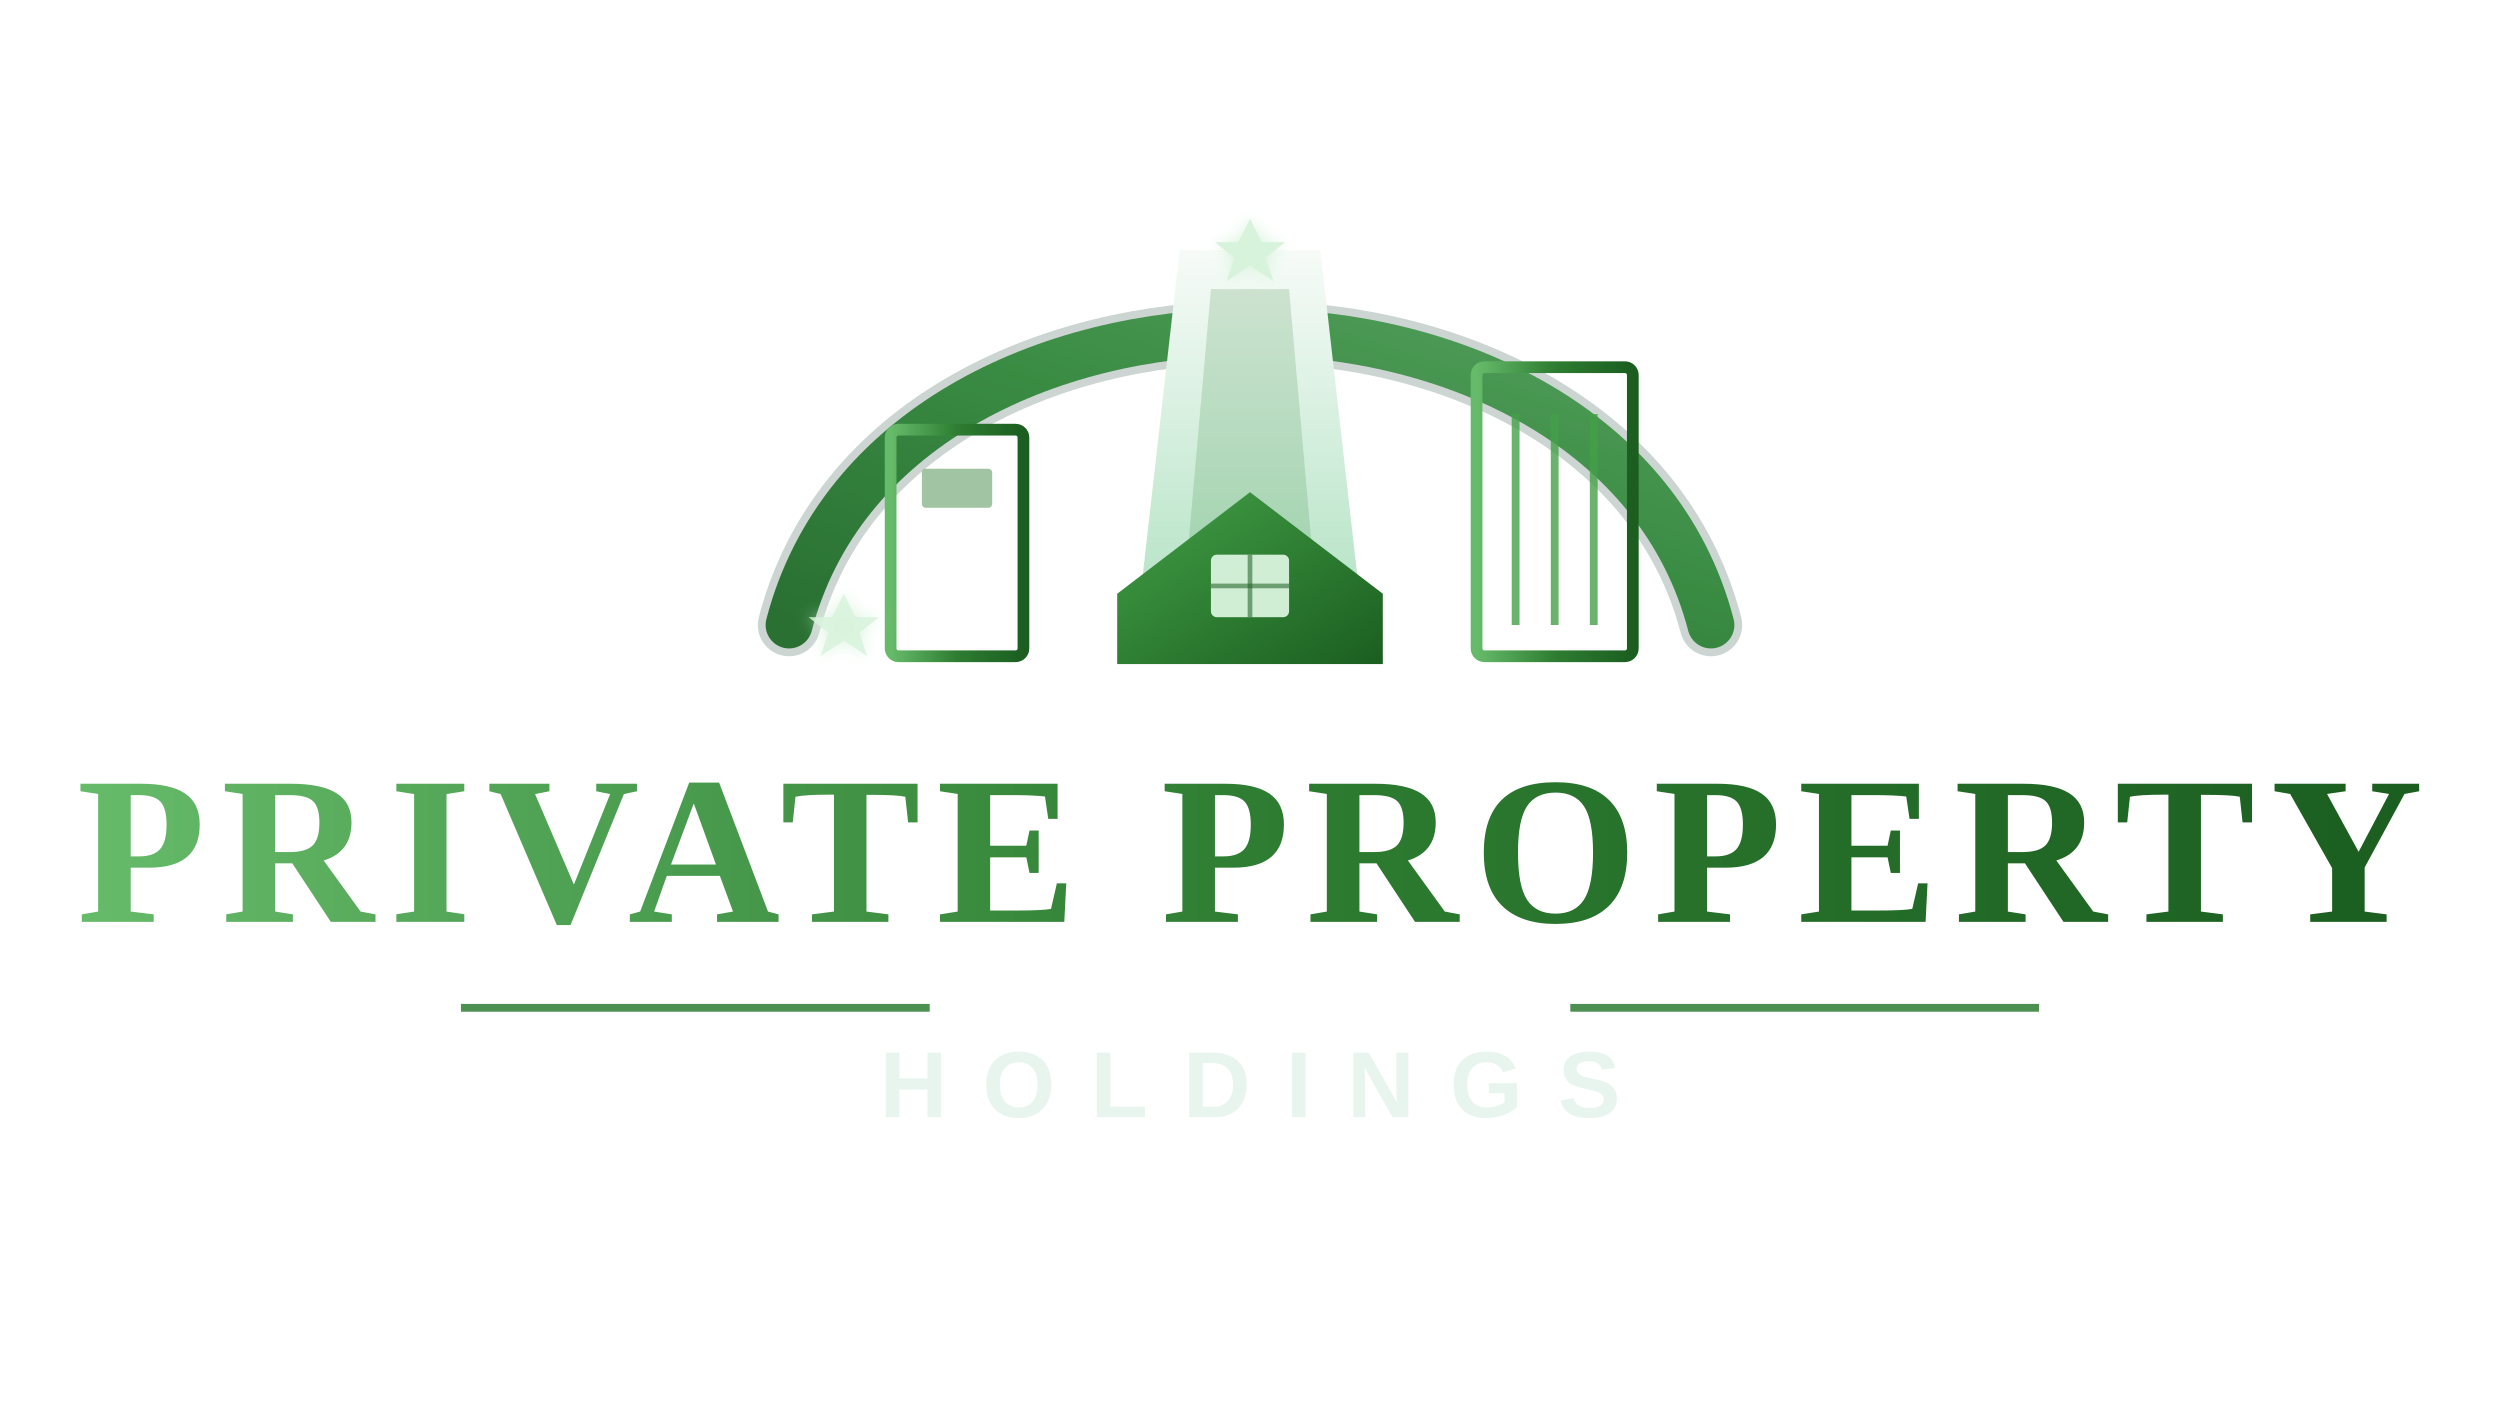
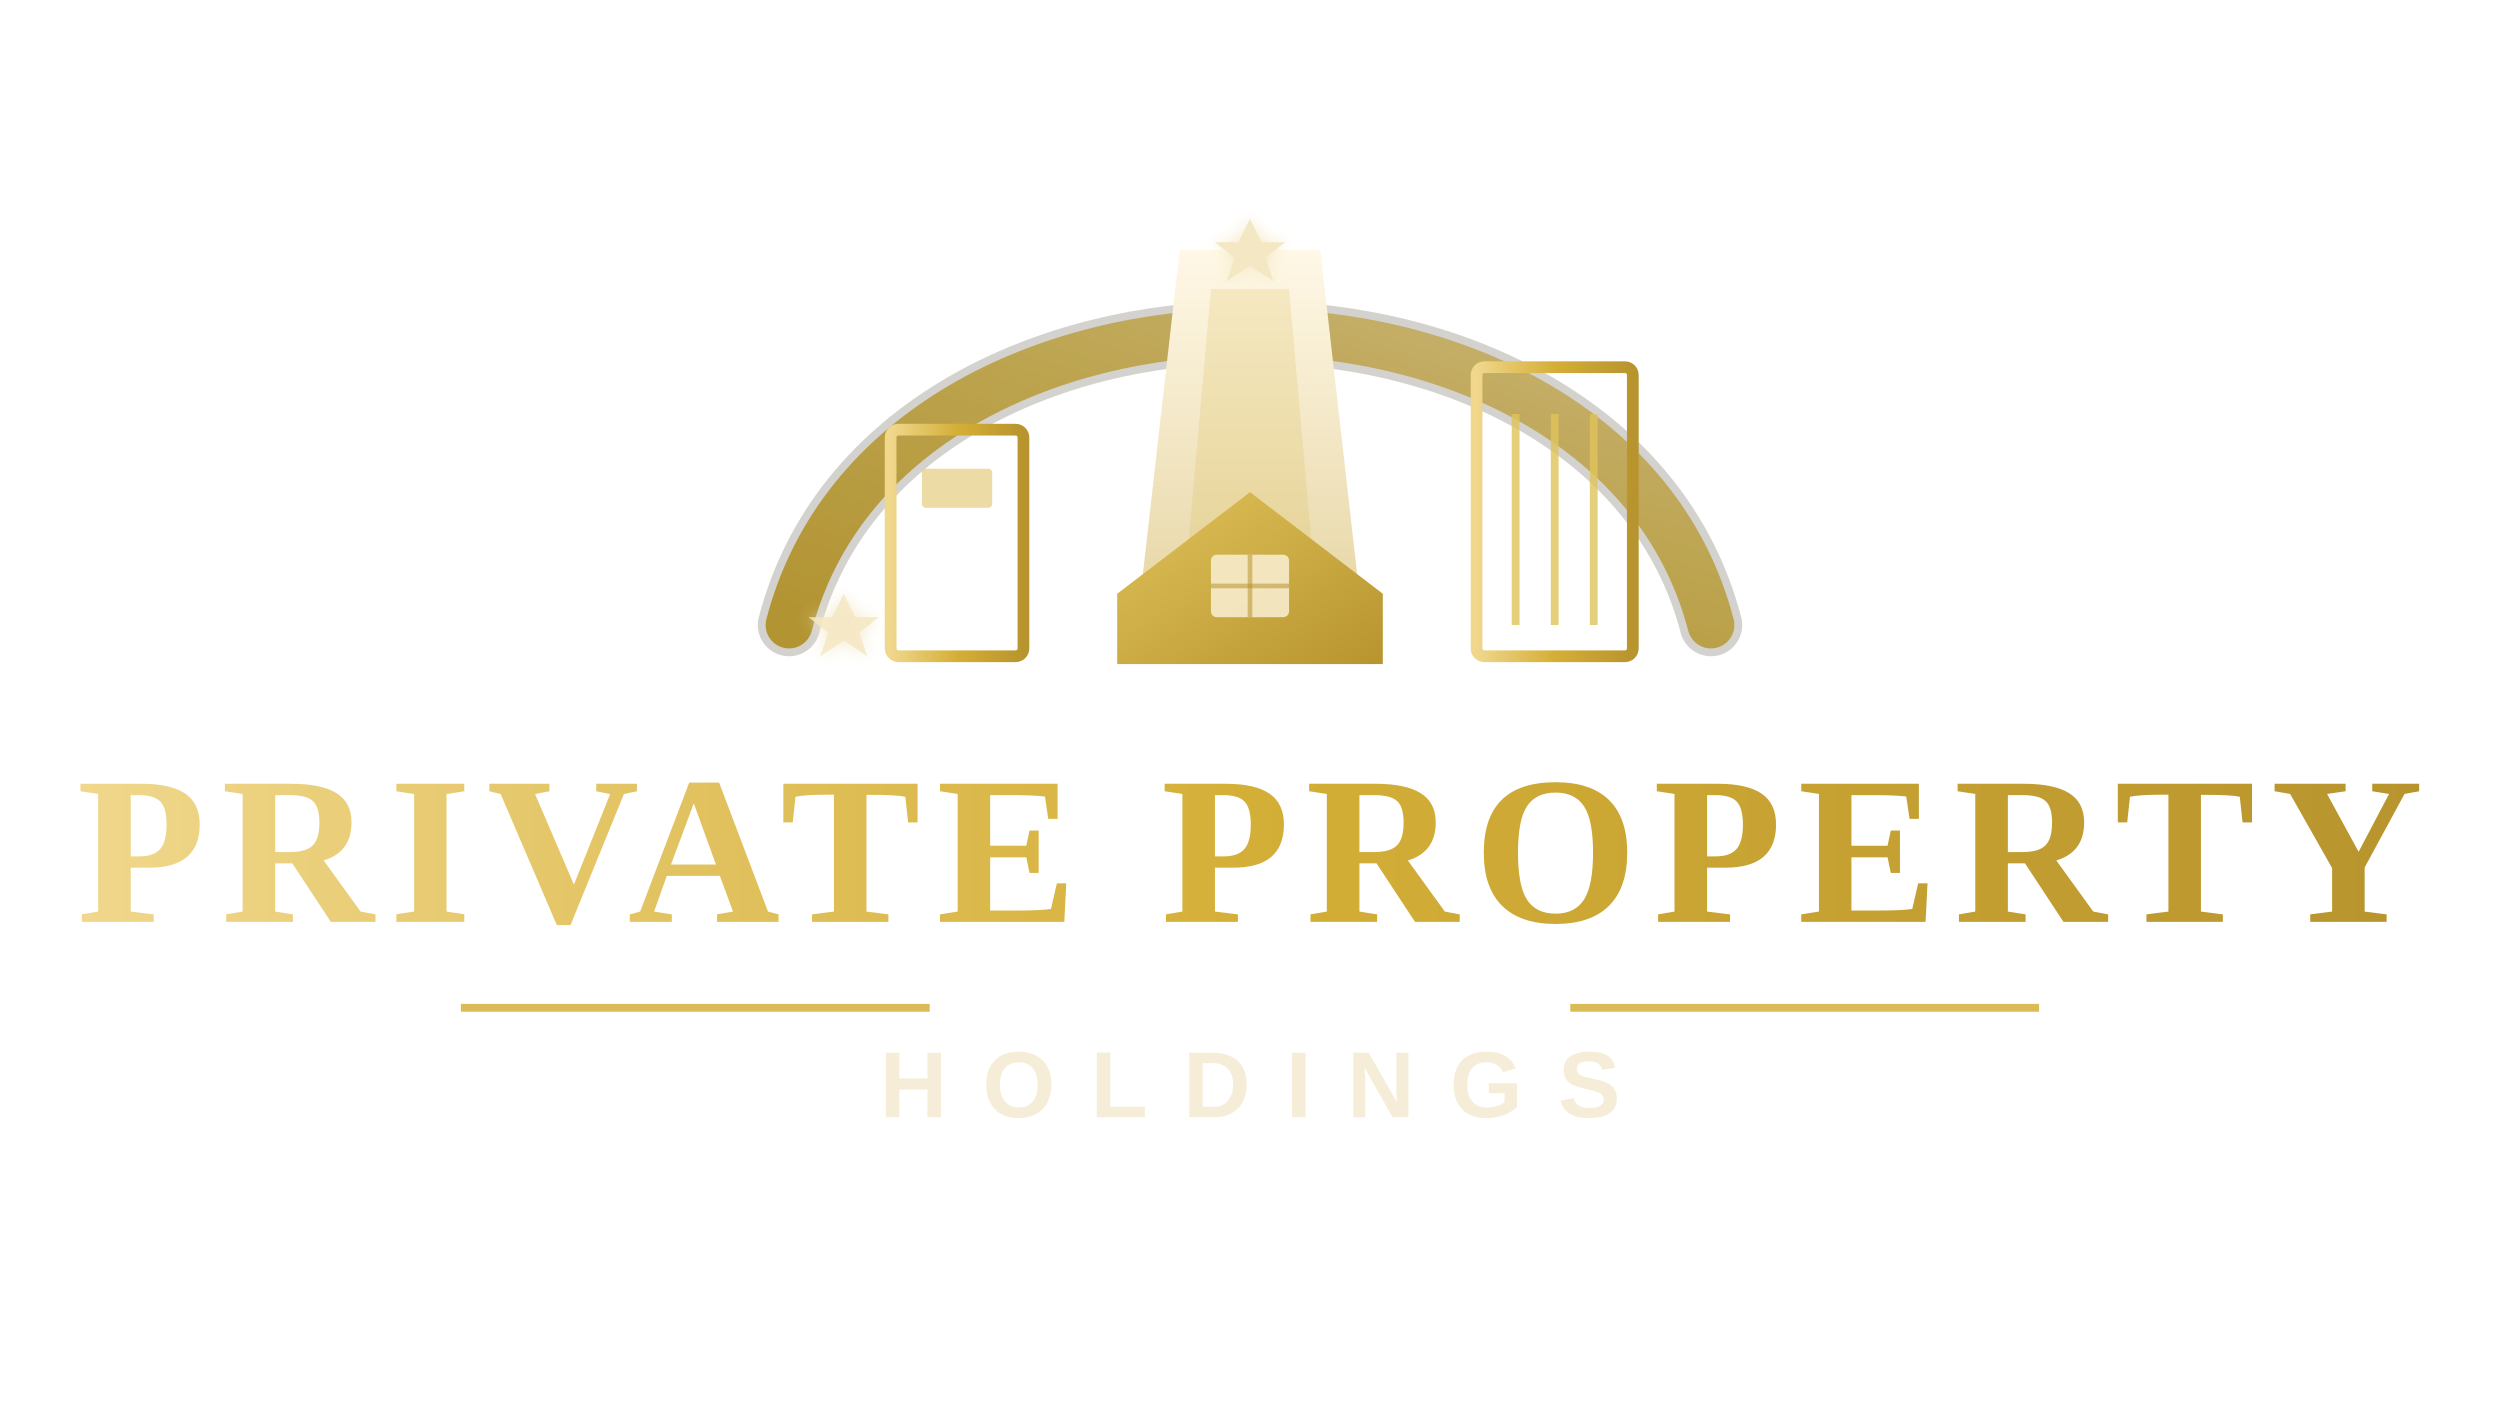
<svg xmlns="http://www.w3.org/2000/svg" viewBox="0 0 640 360" role="img" aria-labelledby="logoTitle logoDesc">
  <defs>
    <linearGradient id="greenDeep" x1="0%" y1="0%" x2="100%" y2="100%">
-       <stop offset="0%" stop-color="#43A047" />
-       <stop offset="100%" stop-color="#1B5E20" />
+       <stop offset="0%" stop-color="#E0C35A" />
+       <stop offset="100%" stop-color="#B8942E" />
    </linearGradient>
    <linearGradient id="greenBright" x1="0%" y1="0%" x2="100%" y2="0%">
-       <stop offset="0%" stop-color="#66BB6A" />
-       <stop offset="50%" stop-color="#2E7D32" />
-       <stop offset="100%" stop-color="#1B5E20" />
+       <stop offset="0%" stop-color="#F0D78C" />
+       <stop offset="50%" stop-color="#D4AF37" />
+       <stop offset="100%" stop-color="#B8942E" />
    </linearGradient>
    <linearGradient id="towerFill" x1="50%" y1="0%" x2="50%" y2="100%">
-       <stop offset="0%" stop-color="#F7FBF8" />
-       <stop offset="100%" stop-color="#B7E4C7" />
+       <stop offset="0%" stop-color="#FFF8E7" />
+       <stop offset="100%" stop-color="#E8D8A8" />
    </linearGradient>
    <linearGradient id="arcGlow" x1="0%" y1="100%" x2="100%" y2="0%">
-       <stop offset="0%" stop-color="#2E7D32" />
-       <stop offset="55%" stop-color="#43A047" />
-       <stop offset="100%" stop-color="#66BB6A" />
+       <stop offset="0%" stop-color="#D4AF37" />
+       <stop offset="55%" stop-color="#E0C35A" />
+       <stop offset="100%" stop-color="#F0D78C" />
    </linearGradient>
    <filter id="softGlow" x="-20%" y="-20%" width="140%" height="140%">
      <feGaussianBlur stdDeviation="2" result="blur" />
      <feMerge>
        <feMergeNode in="blur" />
        <feMergeNode in="SourceGraphic" />
      </feMerge>
    </filter>
  </defs>
  <g transform="translate(320 118)">
    <path d="M-118 42 C-92 -58, 92 -58, 118 42" fill="none" stroke="url(#arcGlow)" stroke-width="12" stroke-linecap="round" />
-     <path d="M-118 42 C-92 -58, 92 -58, 118 42" fill="none" stroke="#1B4332" stroke-opacity="0.22" stroke-width="16" stroke-linecap="round" />
+     <path d="M-118 42 C-92 -58, 92 -58, 118 42" fill="none" stroke="#3D3420" stroke-opacity="0.22" stroke-width="16" stroke-linecap="round" />
    <rect x="-92" y="-8" width="34" height="58" rx="2" fill="none" stroke="url(#greenBright)" stroke-width="3" />
-     <rect x="-84" y="2" width="18" height="10" rx="1" fill="#2E7D32" opacity="0.45" />
+     <rect x="-84" y="2" width="18" height="10" rx="1" fill="#D4AF37" opacity="0.45" />
    <path d="M-18 -54 L18 -54 L28 34 L-28 34 Z" fill="url(#towerFill)" />
-     <path d="M-10 -44 L10 -44 L16 24 L-16 24 Z" fill="#2E7D32" opacity="0.18" />
+     <path d="M-10 -44 L10 -44 L16 24 L-16 24 Z" fill="#D4AF37" opacity="0.18" />
    <rect x="58" y="-24" width="40" height="74" rx="2" fill="none" stroke="url(#greenBright)" stroke-width="3" />
-     <line x1="68" y1="-12" x2="68" y2="42" stroke="#43A047" stroke-width="2" opacity="0.8" />
-     <line x1="78" y1="-12" x2="78" y2="42" stroke="#43A047" stroke-width="2" opacity="0.8" />
-     <line x1="88" y1="-12" x2="88" y2="42" stroke="#43A047" stroke-width="2" opacity="0.8" />
+     <line x1="68" y1="-12" x2="68" y2="42" stroke="#E0C35A" stroke-width="2" opacity="0.8" />
+     <line x1="78" y1="-12" x2="78" y2="42" stroke="#E0C35A" stroke-width="2" opacity="0.8" />
+     <line x1="88" y1="-12" x2="88" y2="42" stroke="#E0C35A" stroke-width="2" opacity="0.8" />
    <path d="M-34 34 L0 8 L34 34 V52 H-34 Z" fill="url(#greenDeep)" />
-     <rect x="-10" y="24" width="20" height="16" rx="1.5" fill="#D8F3DC" opacity="0.95" />
-     <line x1="0" y1="24" x2="0" y2="40" stroke="#1B5E20" stroke-width="1.2" opacity="0.55" />
-     <line x1="-10" y1="32" x2="10" y2="32" stroke="#1B5E20" stroke-width="1.2" opacity="0.55" />
-     <g filter="url(#softGlow)" fill="#D8F3DC">
+     <rect x="-10" y="24" width="20" height="16" rx="1.5" fill="#F4E8C4" opacity="0.95" />
+     <line x1="0" y1="24" x2="0" y2="40" stroke="#B8942E" stroke-width="1.2" opacity="0.55" />
+     <line x1="-10" y1="32" x2="10" y2="32" stroke="#B8942E" stroke-width="1.2" opacity="0.55" />
+     <g filter="url(#softGlow)" fill="#F4E8C4">
      <path d="M0 -62 L3 -56 L9 -56 L4 -52 L6 -46 L0 -50 L-6 -46 L-4 -52 L-9 -56 L-3 -56 Z" />
      <path d="M-104 34 L-101 40 L-95 40 L-100 44 L-98 50 L-104 46 L-110 50 L-108 44 L-113 40 L-107 40 Z" opacity="0.85" />
    </g>
  </g>
  <text x="320" y="236" text-anchor="middle" fill="url(#greenBright)" font-family="'Playfair Display', Georgia, 'Times New Roman', serif" font-size="54" font-weight="700" letter-spacing="4">PRIVATE PROPERTY</text>
-   <line x1="118" y1="258" x2="238" y2="258" stroke="#2E7D32" stroke-width="2" opacity="0.85" />
-   <text x="320" y="286" text-anchor="middle" fill="#E8F5EE" font-family="Manrope, Arial, sans-serif" font-size="24" font-weight="700" letter-spacing="9">HOLDINGS</text>
-   <line x1="402" y1="258" x2="522" y2="258" stroke="#2E7D32" stroke-width="2" opacity="0.85" />
+   <line x1="118" y1="258" x2="238" y2="258" stroke="#D4AF37" stroke-width="2" opacity="0.85" />
+   <text x="320" y="286" text-anchor="middle" fill="#F5EDD8" font-family="Manrope, Arial, sans-serif" font-size="24" font-weight="700" letter-spacing="9">HOLDINGS</text>
+   <line x1="402" y1="258" x2="522" y2="258" stroke="#D4AF37" stroke-width="2" opacity="0.85" />
</svg>
